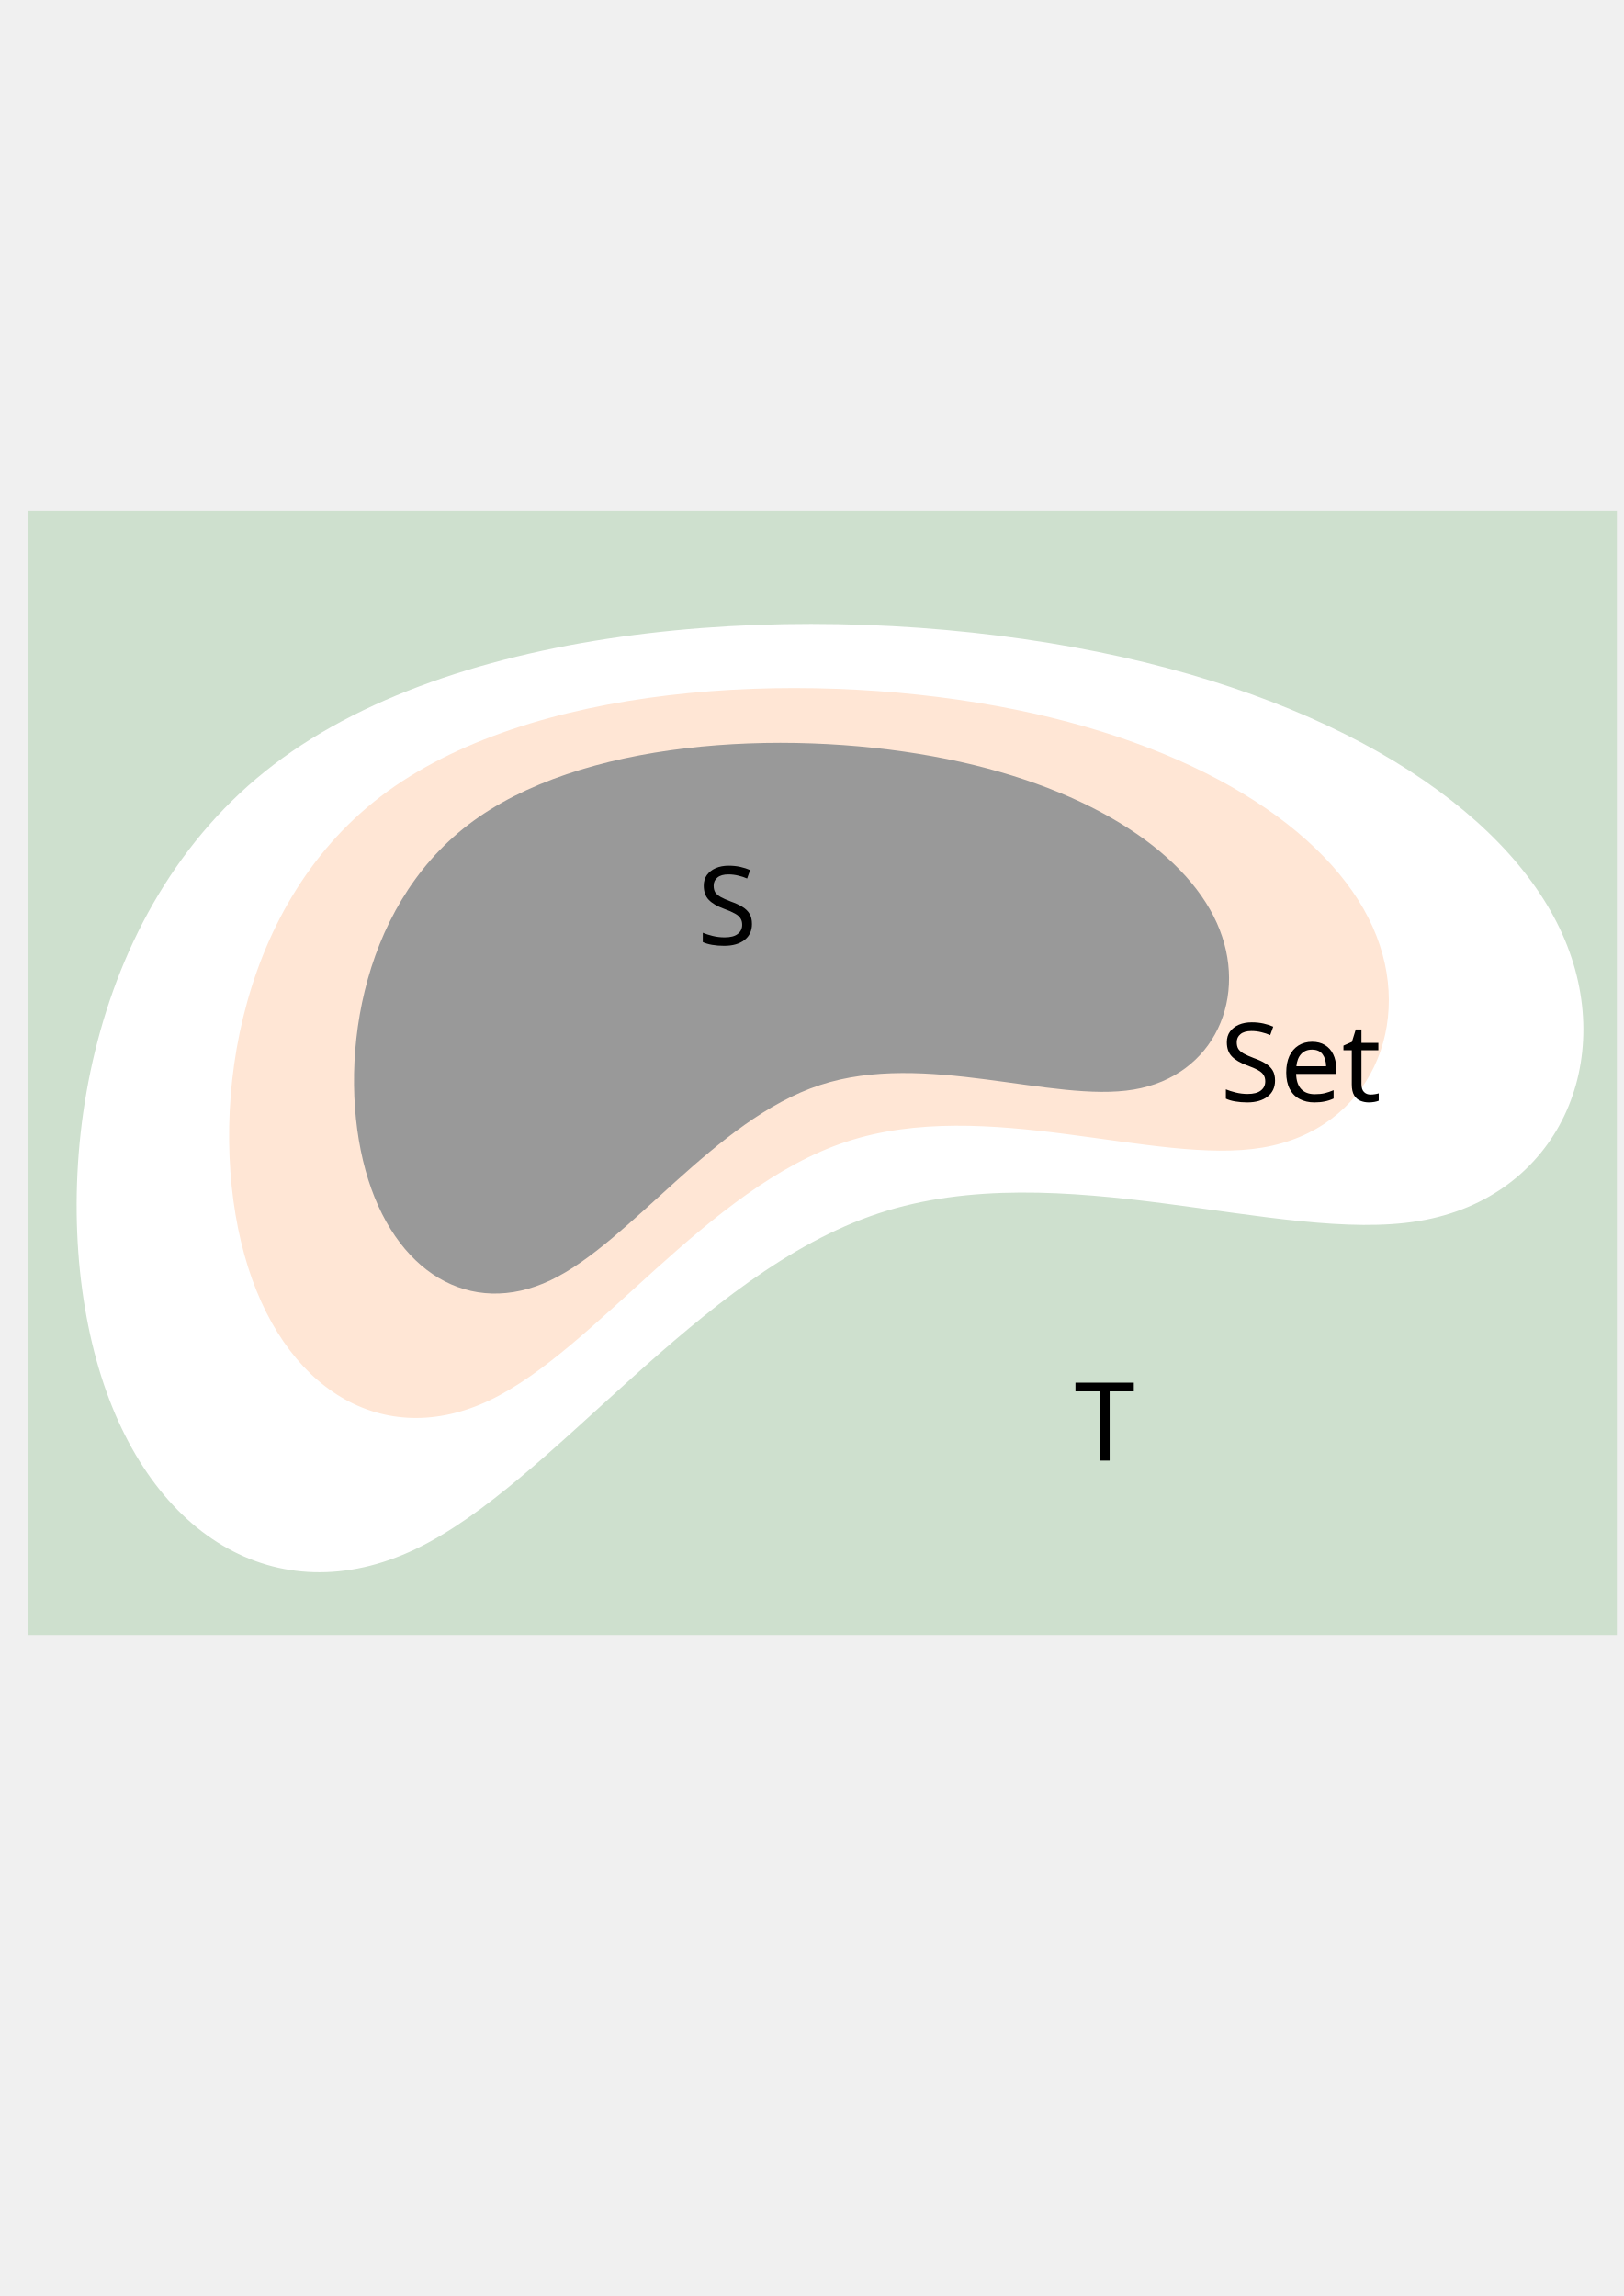
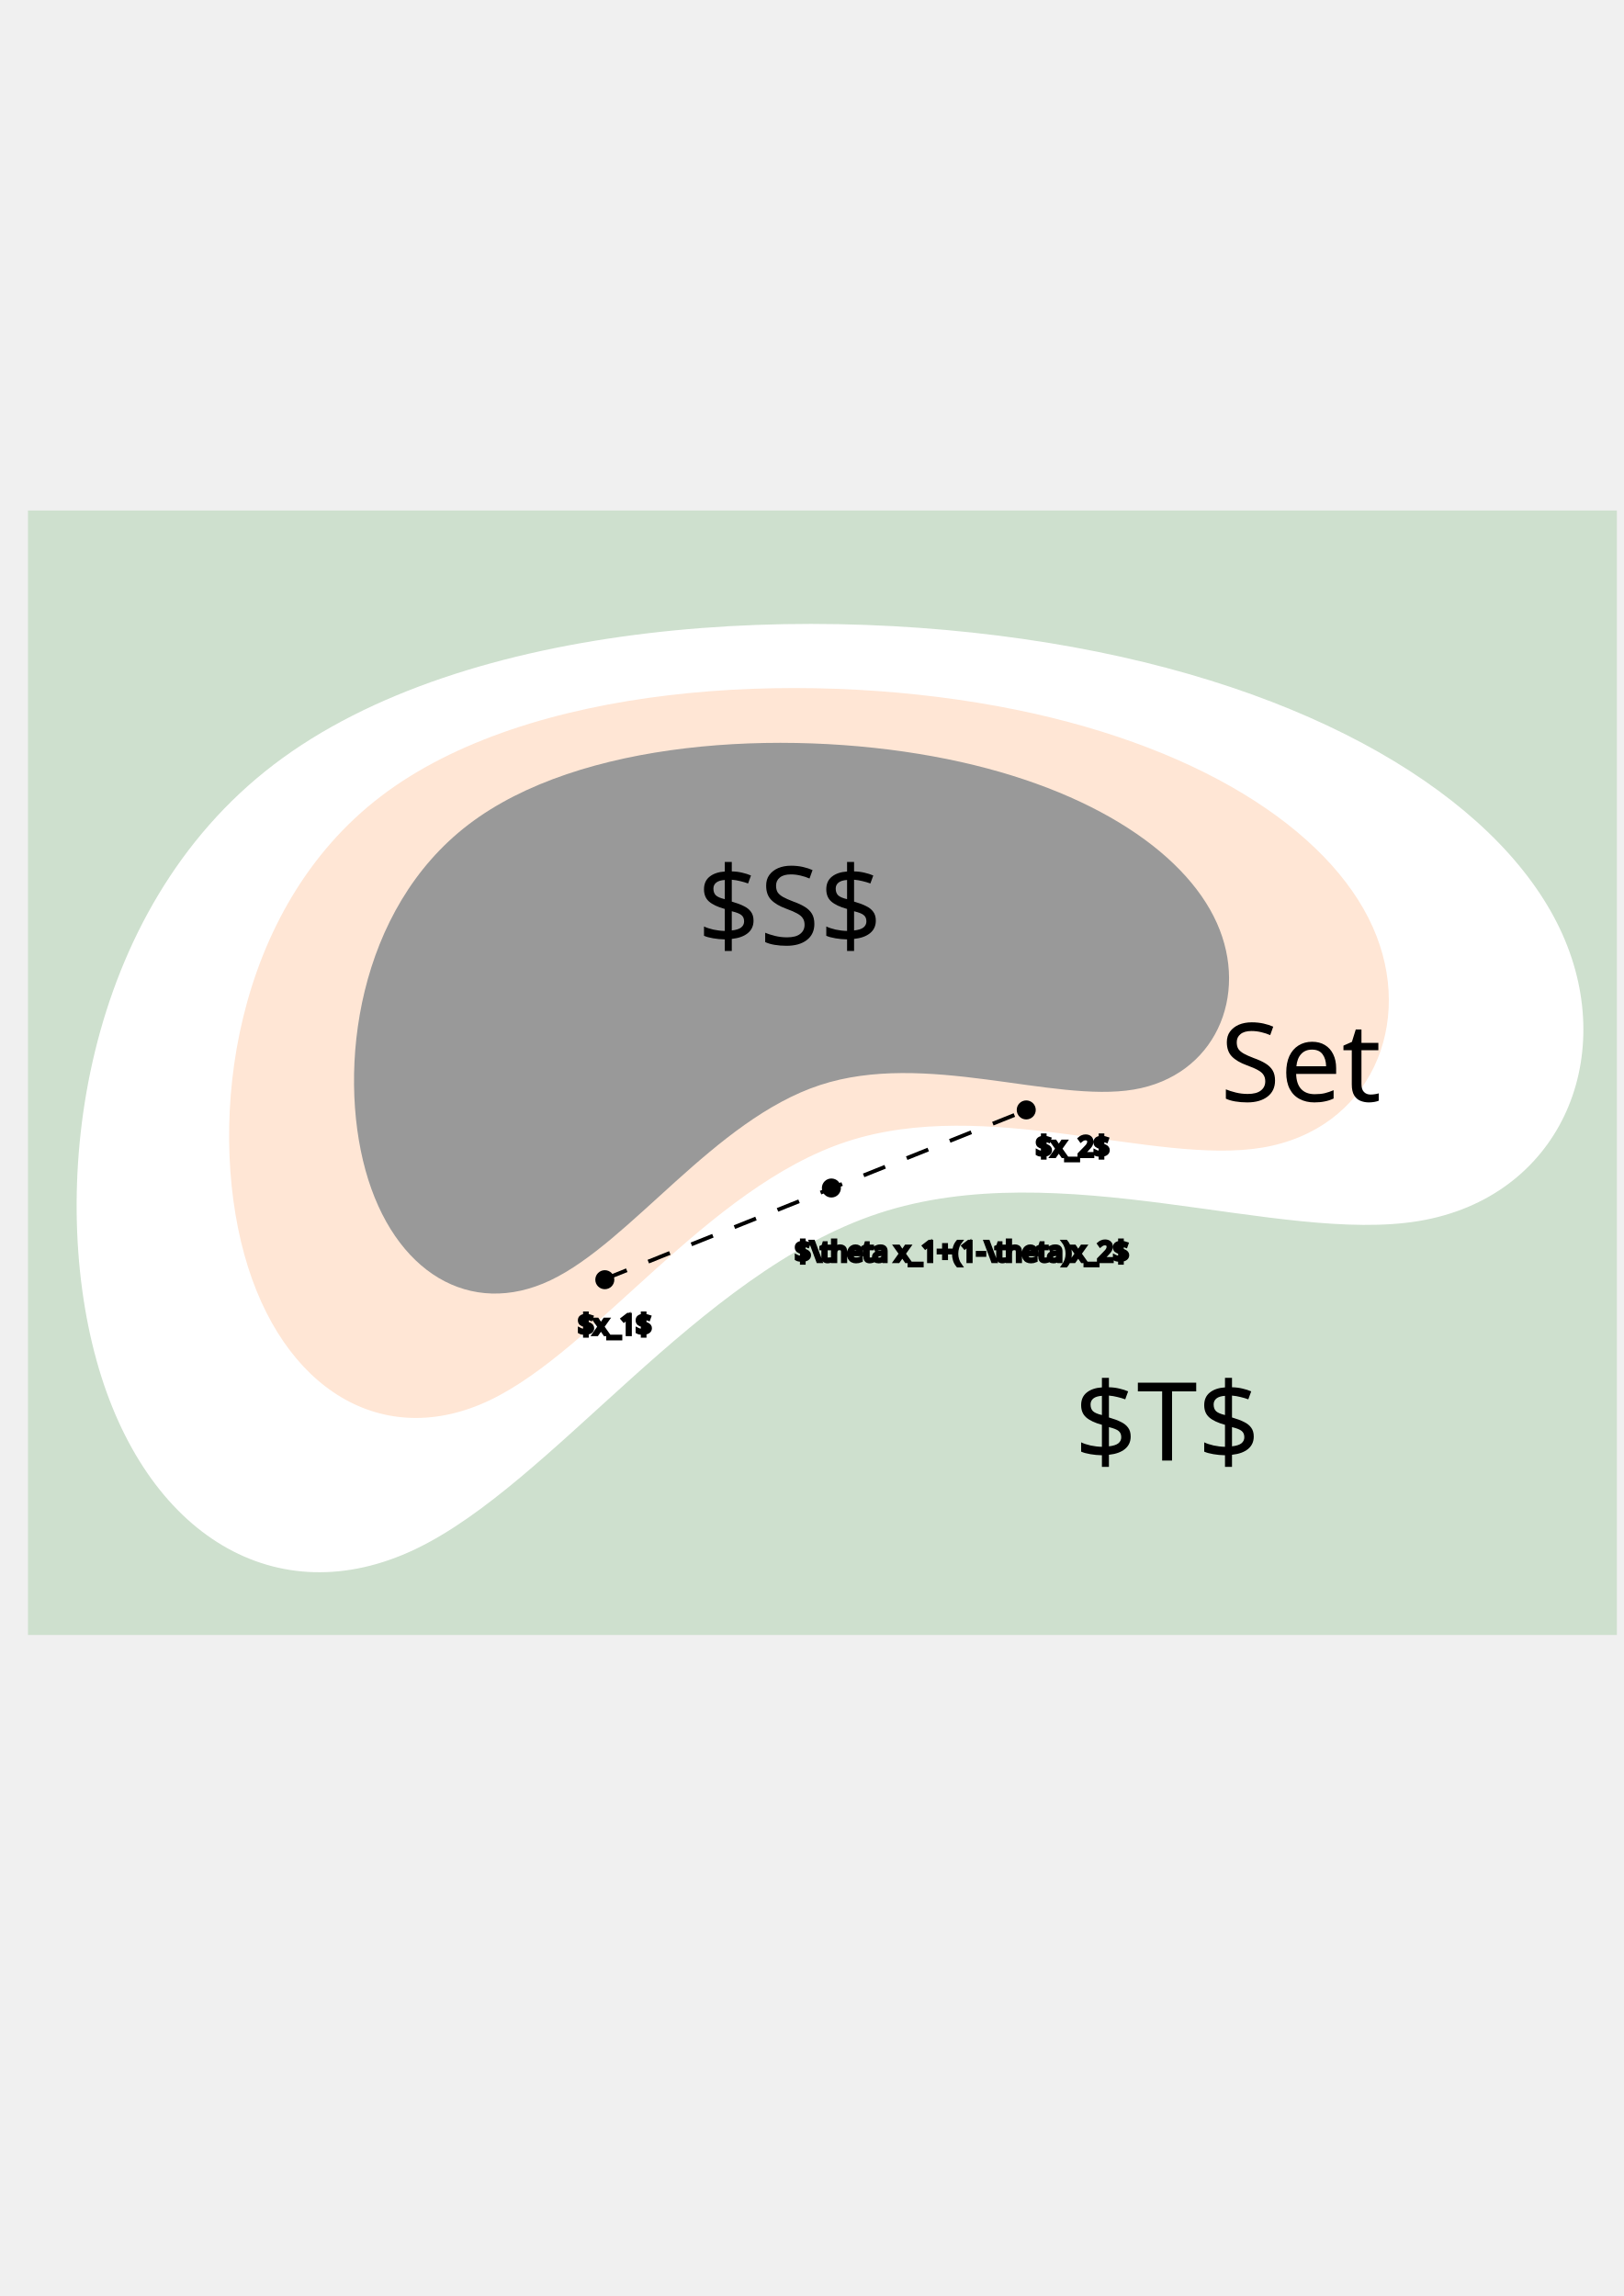
<svg xmlns="http://www.w3.org/2000/svg" width="210mm" height="297mm" viewBox="0 0 210 297" version="1.1" id="svg1">
  <defs id="defs1">
    <linearGradient id="linearGradient4">
      <stop style="stop-color:#000000;stop-opacity:1;" offset="0" id="stop4" />
      <stop style="stop-color:#000000;stop-opacity:0;" offset="1" id="stop5" />
    </linearGradient>
  </defs>
  <g id="layer1">
    <g id="g4" style="fill:#008000;opacity:1">
      <rect style="opacity:0.143;fill:#008000;fill-opacity:1;stroke-width:20;stroke-dasharray:none" id="rect4" width="205.497" height="145.449" x="3.616" y="66.04" />
    </g>
    <path style="opacity:1;fill:#ffffff;stroke-width:1;stroke-dasharray:none" d="M 33.825,132.617 C 30.167,119.39 32.772,98.863 47.143,87.889 61.514,76.915 87.648,75.495 107.197,79.061 c 19.549,3.566 32.511,12.119 36.739,21.566 4.228,9.446 -0.277,19.786 -10.762,21.543 -10.485,1.757 -26.949,-5.067 -40.587,-0.576 -13.638,4.491 -24.45,20.297 -34.817,25.237 -10.367,4.94 -20.288,-0.987 -23.946,-14.214 z" id="path2-3" transform="matrix(1.721895,0,0,1.721895,-45.77208,-52.42607)" />
    <path style="fill:#ffe6d5;stroke-width:1;stroke-dasharray:none" d="M 33.825,132.617 C 30.167,119.39 32.772,98.863 47.143,87.889 61.514,76.915 87.648,75.495 107.197,79.061 c 19.549,3.566 32.511,12.119 36.739,21.566 4.228,9.446 -0.277,19.786 -10.762,21.543 -10.485,1.757 -26.949,-5.067 -40.587,-0.576 -13.638,4.491 -24.45,20.297 -34.817,25.237 -10.367,4.94 -20.288,-0.987 -23.946,-14.214 z" id="path2-3-1" transform="matrix(1.32532,0,0,1.32532,-13.22655,-13.46813)" />
    <path style="fill:#999999;stroke-width:1;stroke-dasharray:none;opacity:1;fill-opacity:1" d="M 33.825,132.617 C 30.167,119.39 32.772,98.863 47.143,87.889 61.514,76.915 87.648,75.495 107.197,79.061 c 19.549,3.566 32.511,12.119 36.739,21.566 4.228,9.446 -0.277,19.786 -10.762,21.543 -10.485,1.757 -26.949,-5.067 -40.587,-0.576 -13.638,4.491 -24.45,20.297 -34.817,25.237 -10.367,4.94 -20.288,-0.987 -23.946,-14.214 z" id="path2" transform="translate(13.44776,18.77081)" />
    <text xml:space="preserve" style="font-size:14.111px;font-family:'Source Han Sans CN';-inkscape-font-specification:'Source Han Sans CN';opacity:1;fill:none;fill-opacity:1;stroke:#000000;stroke-width:0;stroke-dasharray:none;stroke-opacity:1" x="90.174" y="122.201" id="text12">
-       <tspan id="tspan12" style="fill:#000000;stroke-width:0;stroke-dasharray:none" x="90.174" y="122.201">S</tspan>
+       <tspan id="tspan12" style="fill:#000000;stroke-width:0;stroke-dasharray:none" x="90.174" y="122.201">$S$</tspan>
    </text>
    <text xml:space="preserve" style="font-size:14.111px;font-family:'Source Han Sans CN';-inkscape-font-specification:'Source Han Sans CN';opacity:1;fill:#000000;fill-opacity:1;stroke:#000000;stroke-width:0;stroke-dasharray:none;stroke-opacity:1" x="138.954" y="188.932" id="text13">
-       <tspan id="tspan13" style="stroke-width:0;stroke-dasharray:none" x="138.954" y="188.932">T</tspan>
+       <tspan id="tspan13" style="stroke-width:0;stroke-dasharray:none" x="138.954" y="188.932">$T$</tspan>
    </text>
    <text xml:space="preserve" style="font-size:14.111px;font-family:'Source Han Sans CN';-inkscape-font-specification:'Source Han Sans CN';opacity:1;fill:#ffe6d5;fill-opacity:1;stroke:#000000;stroke-width:0;stroke-dasharray:none;stroke-dashoffset:0;stroke-opacity:1" x="164.432" y="132.469" id="text17">
      <tspan id="tspan17" style="fill:#000000;stroke-width:0;stroke-dasharray:none" x="164.432" y="132.469" />
    </text>
    <text xml:space="preserve" style="font-size:14.111px;font-family:'Source Han Sans CN';-inkscape-font-specification:'Source Han Sans CN';opacity:1;fill:#000000;fill-opacity:1;stroke:#000000;stroke-width:0;stroke-dasharray:none;stroke-dashoffset:0;stroke-opacity:1" x="157.827" y="142.461" id="text18">
      <tspan id="tspan18" style="stroke-width:0" x="157.827" y="142.461">Set</tspan>
    </text>
+     <circle id="path1" style="fill:#000000;stroke:none;stroke-width:0.265" cx="84.408" cy="160.319" r="0" />
+     <circle id="path3" style="fill:#000000;stroke:none;stroke-width:0.265" cx="84.408" cy="160.319" r="0" />
+     <circle id="path4" style="fill:#008000;stroke:#000000;stroke-width:0.265" cx="82.905" cy="166.083" r="0" />
+     <circle style="fill:#000000;stroke:#000000;stroke-width:0" id="path5" cx="107.527" cy="153.675" r="1.23" />
+     <circle style="fill:#000000;stroke:#000000;stroke-width:0" id="path5-2" cx="132.728" cy="143.575" r="1.23" />
+     <circle style="fill:#000000;stroke:#000000;stroke-width:0" id="path5-7" cx="78.223" cy="165.536" r="1.23" />
+     <path style="fill:#000000;stroke:#000000;stroke-width:0.5;stroke-dasharray:3,3;stroke-dashoffset:0" d="M 78.277,165.425 132.559,143.689" id="path6" />
+     <text xml:space="preserve" style="font-size:3.528px;font-family:'Source Han Sans CN';-inkscape-font-specification:'Source Han Sans CN';fill:#000000;stroke:#000000;stroke-width:0.5;stroke-dasharray:none;stroke-dashoffset:0" x="74.77" y="172.587" id="text6">
+       <tspan id="tspan6" style="font-size:3.528px;stroke-width:0.5;stroke-dasharray:none" x="74.77" y="172.587">$x_1$</tspan>
+     </text>
+     <text xml:space="preserve" style="font-size:3.528px;font-family:'Source Han Sans CN';-inkscape-font-specification:'Source Han Sans CN';fill:#000000;stroke:#000000;stroke-width:0.5;stroke-dasharray:none;stroke-dashoffset:0" x="133.984" y="149.556" id="text7">
+       <tspan id="tspan7" style="font-size:3.528px;stroke-width:0.5" x="133.984" y="149.556">$x_2$</tspan>
+     </text>
+     <text xml:space="preserve" style="font-size:3.528px;font-family:'Source Han Sans CN';-inkscape-font-specification:'Source Han Sans CN';fill:#000000;stroke:#000000;stroke-width:0.5;stroke-dasharray:none;stroke-dashoffset:0" x="102.82" y="163.143" id="text8">
+       <tspan id="tspan8" style="font-size:3.528px;stroke-width:0.5" x="102.82" y="163.143">$\theta x_1+(1-\theta)x_2$</tspan>
+     </text>
  </g>
</svg>
